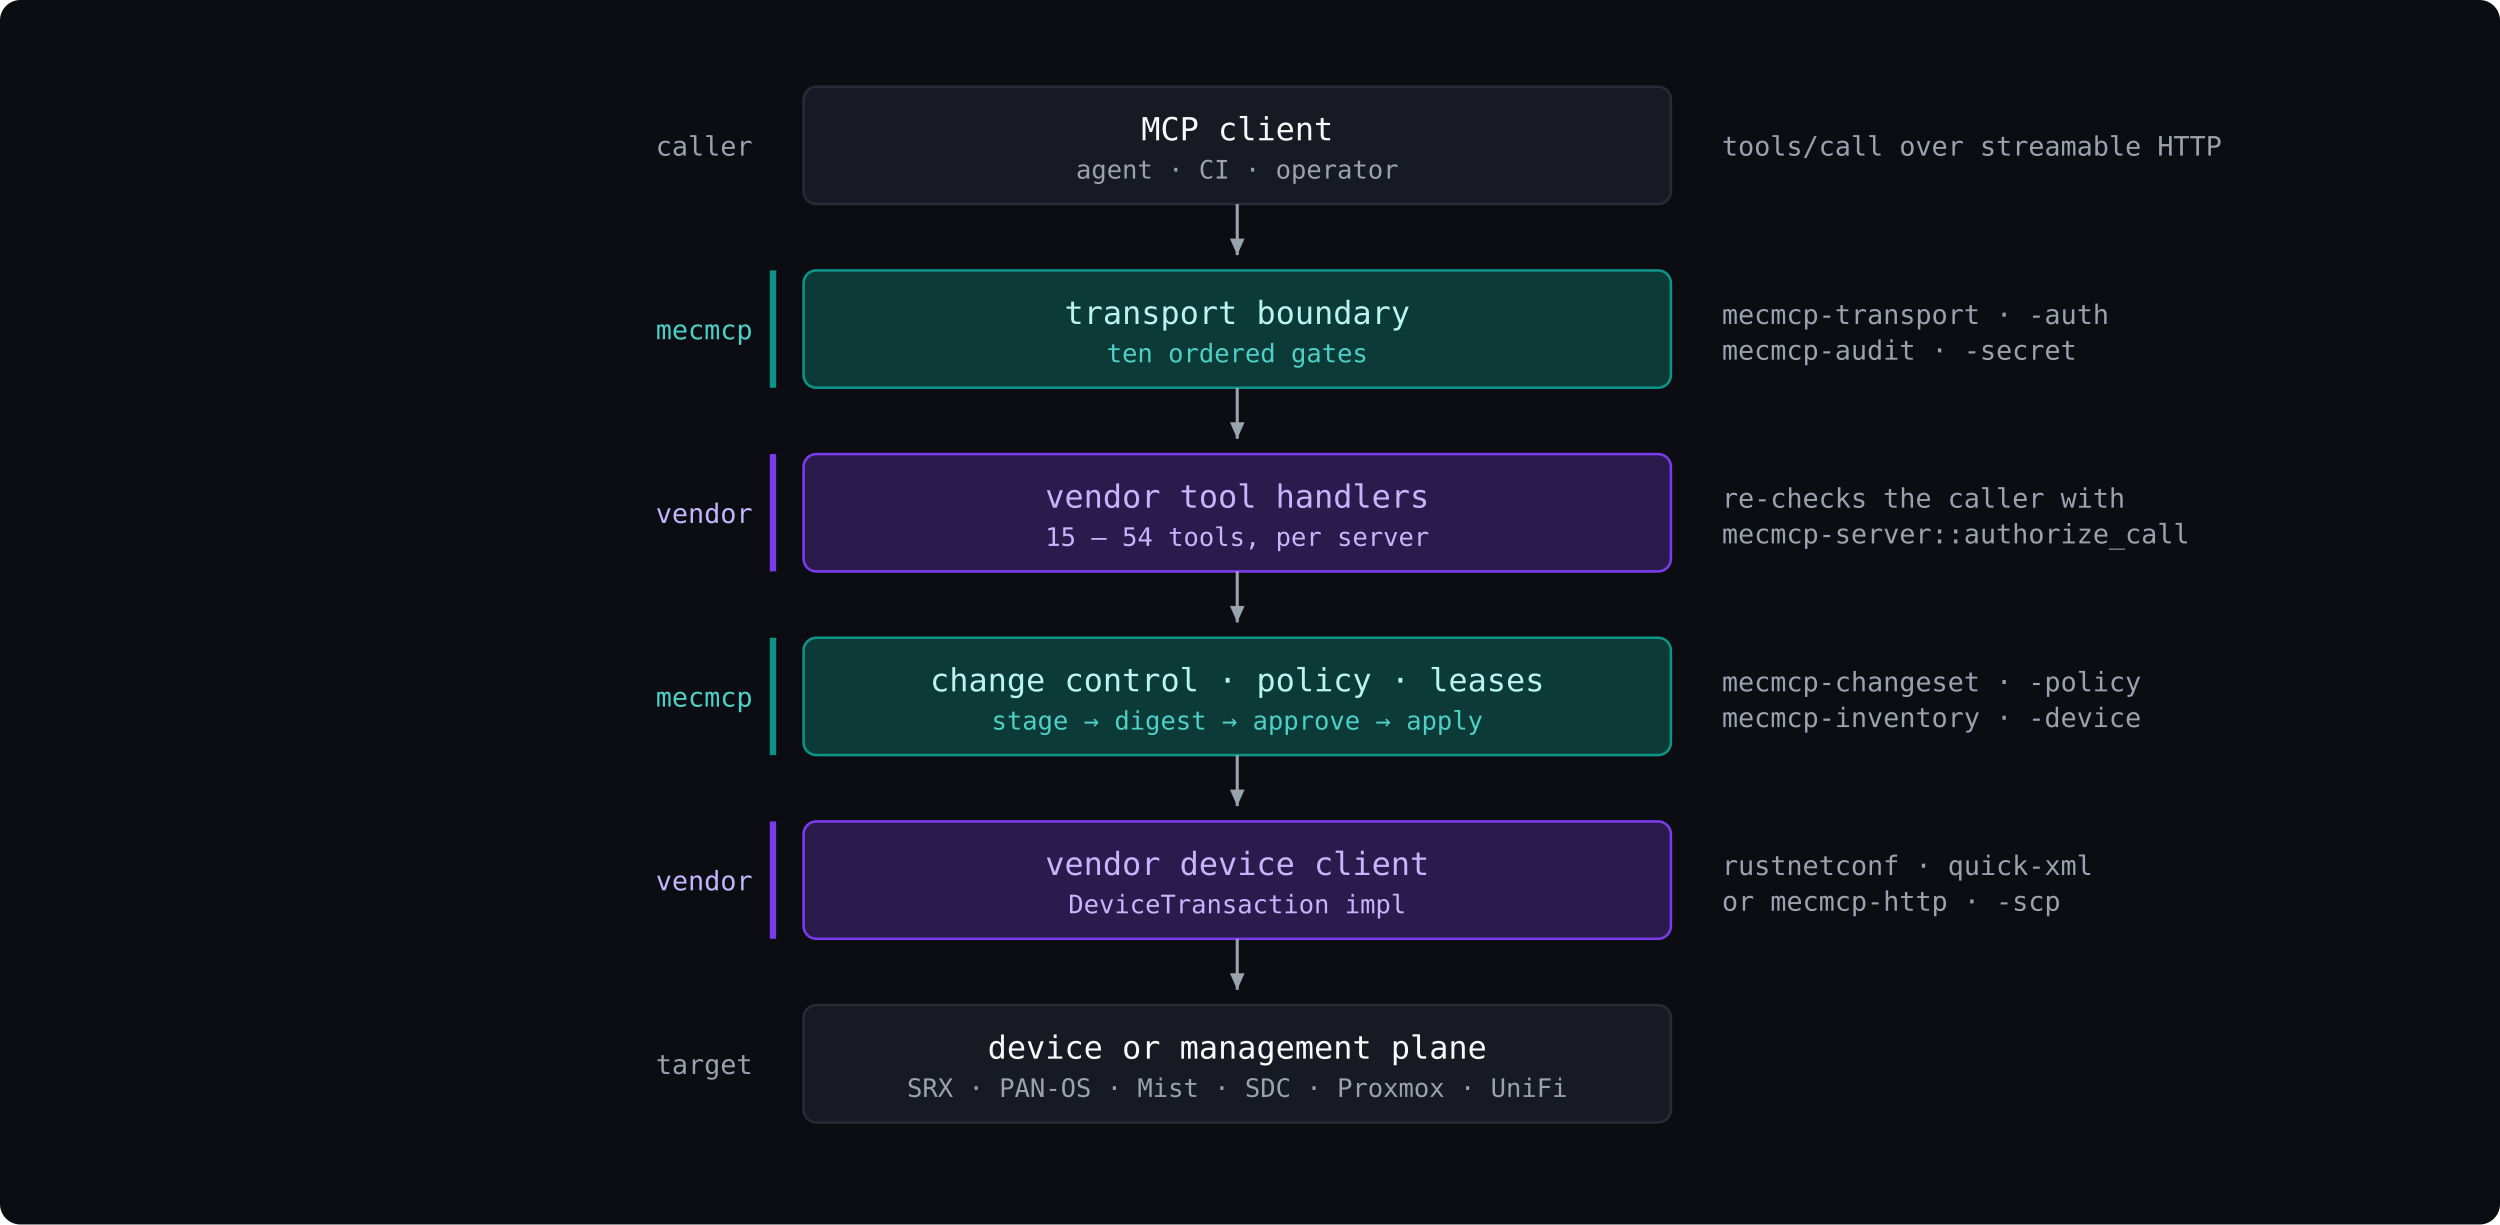
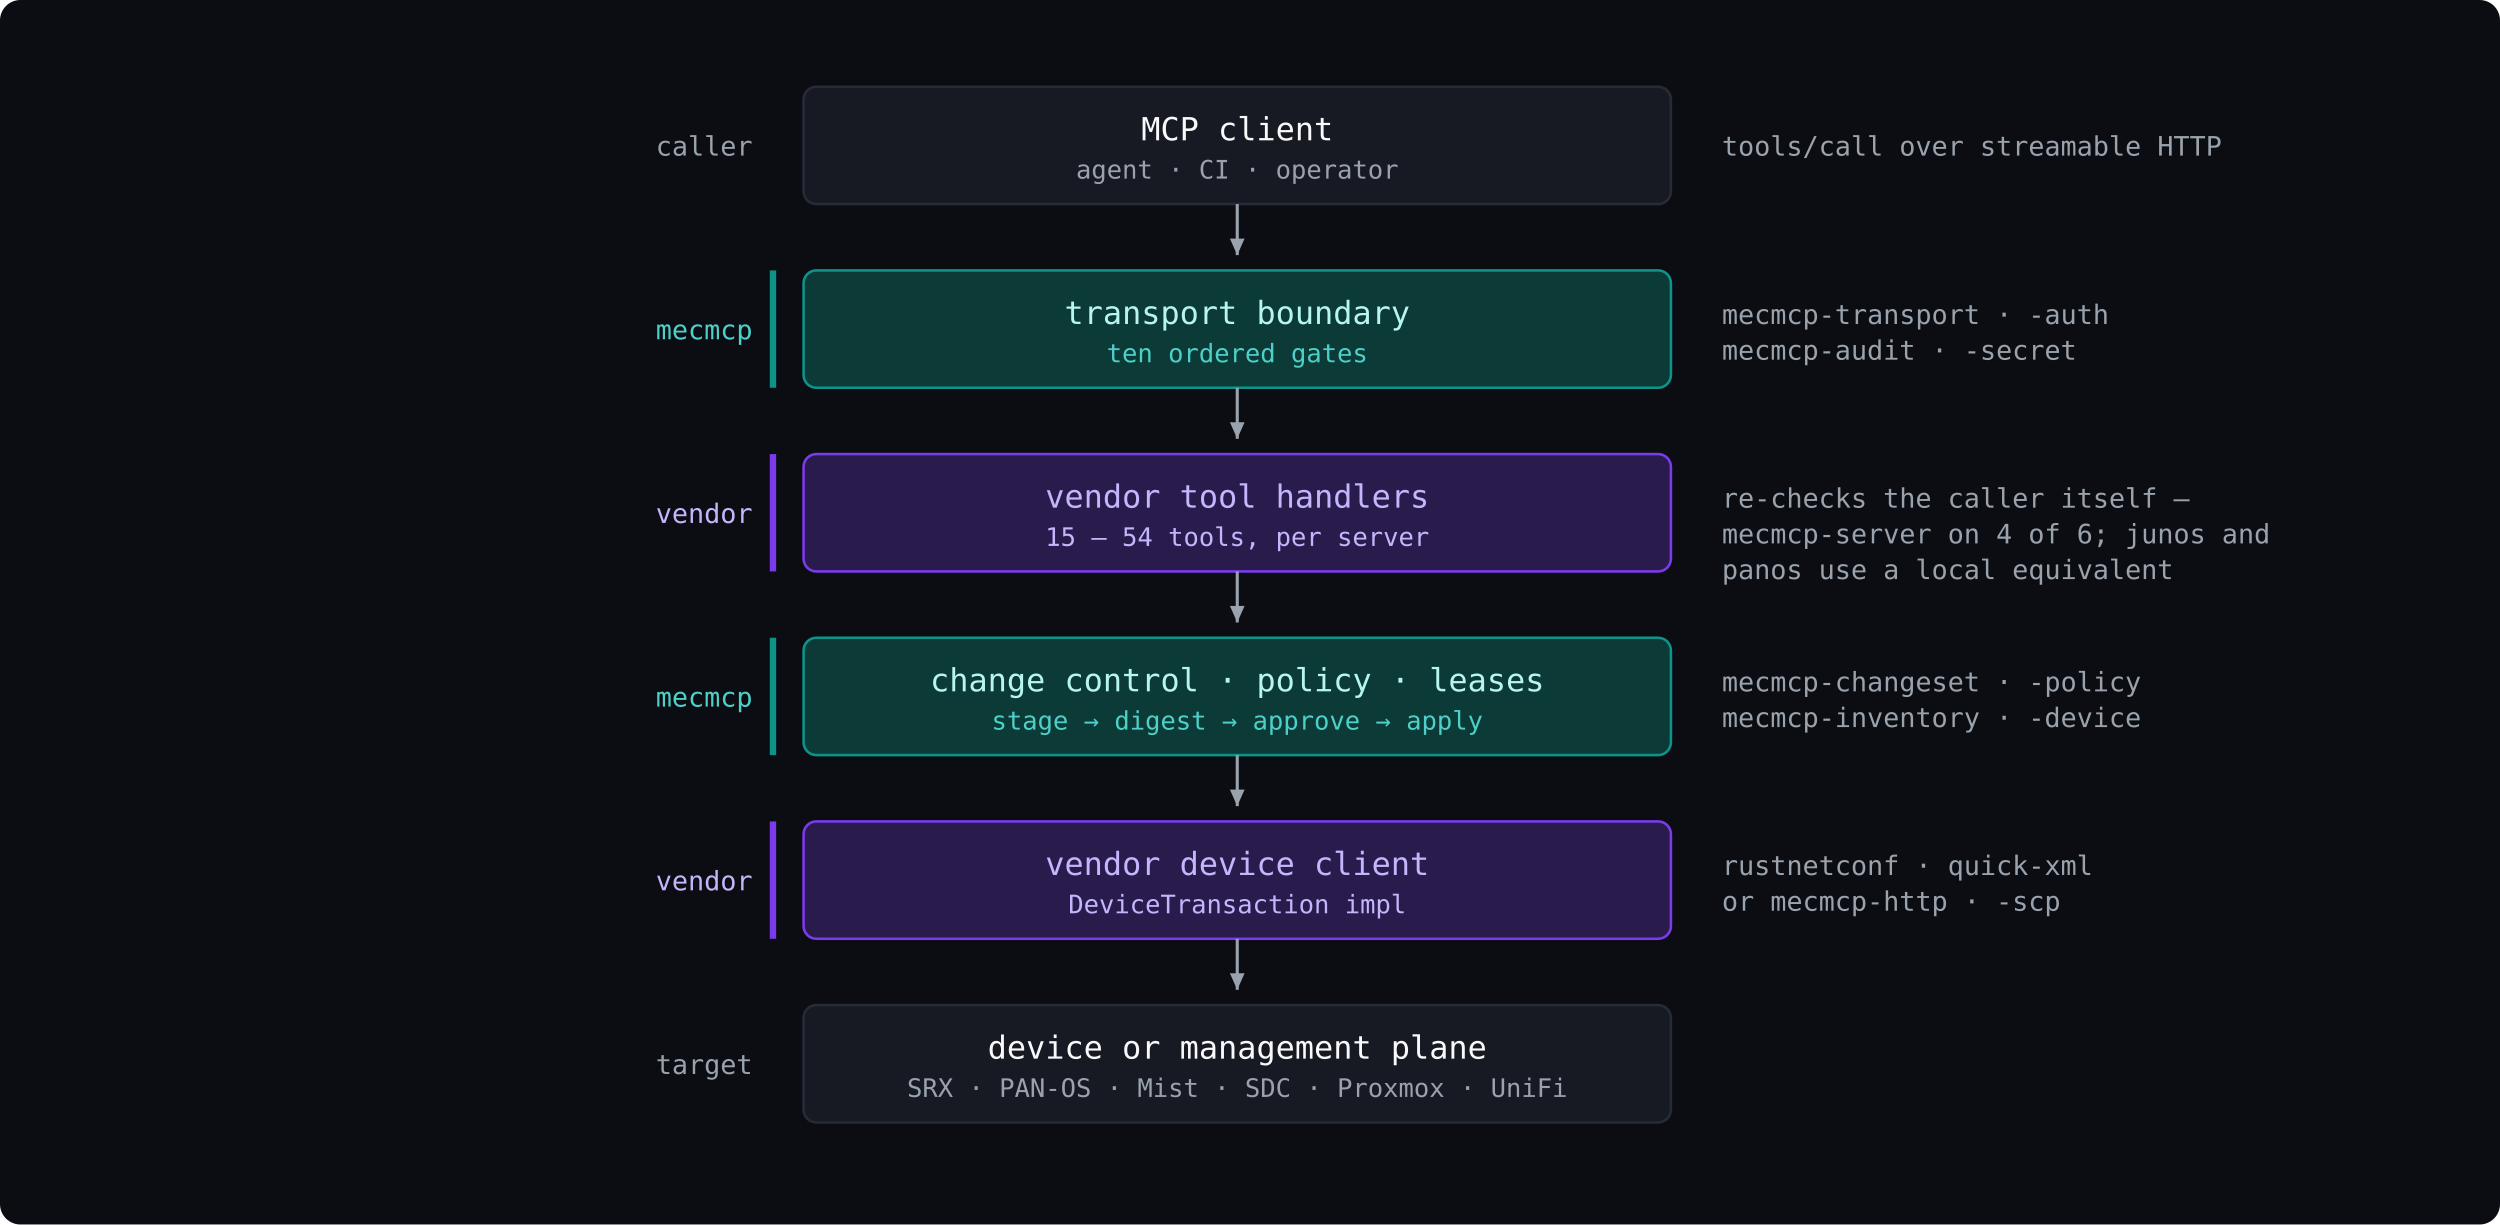
- <svg xmlns="http://www.w3.org/2000/svg" viewBox="0 0 980 480" width="980" height="480" role="img" aria-label="Anatomy of a vendor MCP server: mecmcp owns the transport boundary above the vendor handler and the domain crates below it, so vendor code sits between two mecmcp layers">
+ <svg xmlns="http://www.w3.org/2000/svg" viewBox="0 0 980 480" width="980" height="480" role="img" aria-label="Anatomy of a vendor MCP server: mecmcp owns the transport boundary above the vendor handler and the domain crates below it, so vendor code sits between two mecmcp layers. The handler re-checks the caller using mecmcp-server on four of the six servers; Junos and PAN-OS use a local equivalent.">
  <defs>
    <marker id="a1" viewBox="0 0 10 10" refX="9" refY="5" markerWidth="6" markerHeight="6" orient="auto-start-reverse">
      <path d="M0,1 L9,5 L0,9 z" fill="#9AA2AD" />
    </marker>
    <style>
      .m { font-family: ui-monospace, SFMono-Regular, Menlo, Consolas, monospace; }
    </style>
  </defs>
  <rect x="0" y="0" width="980" height="480" rx="8" fill="#0B0D12" />
  <g transform="translate(15,14)">
    <rect x="300" y="20" width="340" height="46" rx="5" fill="#171A22" stroke="#262B38" />
    <text class="m" x="470" y="41" text-anchor="middle" font-size="12.5" fill="#F8F9FA">MCP client</text>
    <text class="m" x="470" y="56" text-anchor="middle" font-size="10" fill="#9AA2AD">agent · CI · operator</text>
    <text class="m" x="280" y="47" text-anchor="end" font-size="10.5" fill="#9AA2AD">caller</text>
    <text class="m" x="660" y="47" font-size="10.5" fill="#9AA2AD">tools/call over streamable HTTP</text>
    <line x1="470" y1="66" x2="470" y2="86" stroke="#9AA2AD" stroke-width="1.2" marker-end="url(#a1)" />
    <rect x="300" y="92" width="340" height="46" rx="5" fill="#0C3A37" stroke="#0D9488" />
    <text class="m" x="470" y="113" text-anchor="middle" font-size="12.5" fill="#B7F5F0">transport boundary</text>
    <text class="m" x="470" y="128" text-anchor="middle" font-size="10" fill="#4DD0C8">ten ordered gates</text>
    <text class="m" x="280" y="119" text-anchor="end" font-size="10.5" fill="#4DD0C8">mecmcp</text>
    <text class="m" x="660" y="113" font-size="10.5" fill="#9AA2AD">mecmcp-transport · -auth</text>
    <text class="m" x="660" y="127" font-size="10.5" fill="#9AA2AD">mecmcp-audit · -secret</text>
    <line x1="470" y1="138" x2="470" y2="158" stroke="#9AA2AD" stroke-width="1.2" marker-end="url(#a1)" />
    <rect x="300" y="164" width="340" height="46" rx="5" fill="#2A1B4D" stroke="#7C3AED" />
    <text class="m" x="470" y="185" text-anchor="middle" font-size="12.5" fill="#C4B5FD">vendor tool handlers</text>
    <text class="m" x="470" y="200" text-anchor="middle" font-size="10" fill="#C4B5FD">15 – 54 tools, per server</text>
    <text class="m" x="280" y="191" text-anchor="end" font-size="10.5" fill="#C4B5FD">vendor</text>
-     <text class="m" x="660" y="185" font-size="10.5" fill="#9AA2AD">re-checks the caller with</text>
-     <text class="m" x="660" y="199" font-size="10.5" fill="#9AA2AD">mecmcp-server::authorize_call</text>
+     <text class="m" x="660" y="185" font-size="10.5" fill="#9AA2AD">re-checks the caller itself —</text>
+     <text class="m" x="660" y="199" font-size="10.5" fill="#9AA2AD">mecmcp-server on 4 of 6; junos and</text>
+     <text class="m" x="660" y="213" font-size="10.5" fill="#9AA2AD">panos use a local equivalent</text>
    <line x1="470" y1="210" x2="470" y2="230" stroke="#9AA2AD" stroke-width="1.2" marker-end="url(#a1)" />
    <rect x="300" y="236" width="340" height="46" rx="5" fill="#0C3A37" stroke="#0D9488" />
    <text class="m" x="470" y="257" text-anchor="middle" font-size="12.5" fill="#B7F5F0">change control · policy · leases</text>
    <text class="m" x="470" y="272" text-anchor="middle" font-size="10" fill="#4DD0C8">stage → digest → approve → apply</text>
    <text class="m" x="280" y="263" text-anchor="end" font-size="10.5" fill="#4DD0C8">mecmcp</text>
    <text class="m" x="660" y="257" font-size="10.5" fill="#9AA2AD">mecmcp-changeset · -policy</text>
    <text class="m" x="660" y="271" font-size="10.5" fill="#9AA2AD">mecmcp-inventory · -device</text>
    <line x1="470" y1="282" x2="470" y2="302" stroke="#9AA2AD" stroke-width="1.2" marker-end="url(#a1)" />
    <rect x="300" y="308" width="340" height="46" rx="5" fill="#2A1B4D" stroke="#7C3AED" />
    <text class="m" x="470" y="329" text-anchor="middle" font-size="12.5" fill="#C4B5FD">vendor device client</text>
    <text class="m" x="470" y="344" text-anchor="middle" font-size="10" fill="#C4B5FD">DeviceTransaction impl</text>
    <text class="m" x="280" y="335" text-anchor="end" font-size="10.5" fill="#C4B5FD">vendor</text>
    <text class="m" x="660" y="329" font-size="10.5" fill="#9AA2AD">rustnetconf · quick-xml</text>
    <text class="m" x="660" y="343" font-size="10.5" fill="#9AA2AD">or mecmcp-http · -scp</text>
    <line x1="470" y1="354" x2="470" y2="374" stroke="#9AA2AD" stroke-width="1.2" marker-end="url(#a1)" />
    <rect x="300" y="380" width="340" height="46" rx="5" fill="#171A22" stroke="#262B38" />
    <text class="m" x="470" y="401" text-anchor="middle" font-size="12.5" fill="#F8F9FA">device or management plane</text>
    <text class="m" x="470" y="416" text-anchor="middle" font-size="10" fill="#9AA2AD">SRX · PAN-OS · Mist · SDC · Proxmox · UniFi</text>
    <text class="m" x="280" y="407" text-anchor="end" font-size="10.5" fill="#9AA2AD">target</text>
    <line x1="288" y1="92" x2="288" y2="138" stroke="#0D9488" stroke-width="2.5" />
    <line x1="288" y1="236" x2="288" y2="282" stroke="#0D9488" stroke-width="2.5" />
    <line x1="288" y1="164" x2="288" y2="210" stroke="#7C3AED" stroke-width="2.5" />
    <line x1="288" y1="308" x2="288" y2="354" stroke="#7C3AED" stroke-width="2.5" />
  </g>
</svg>
